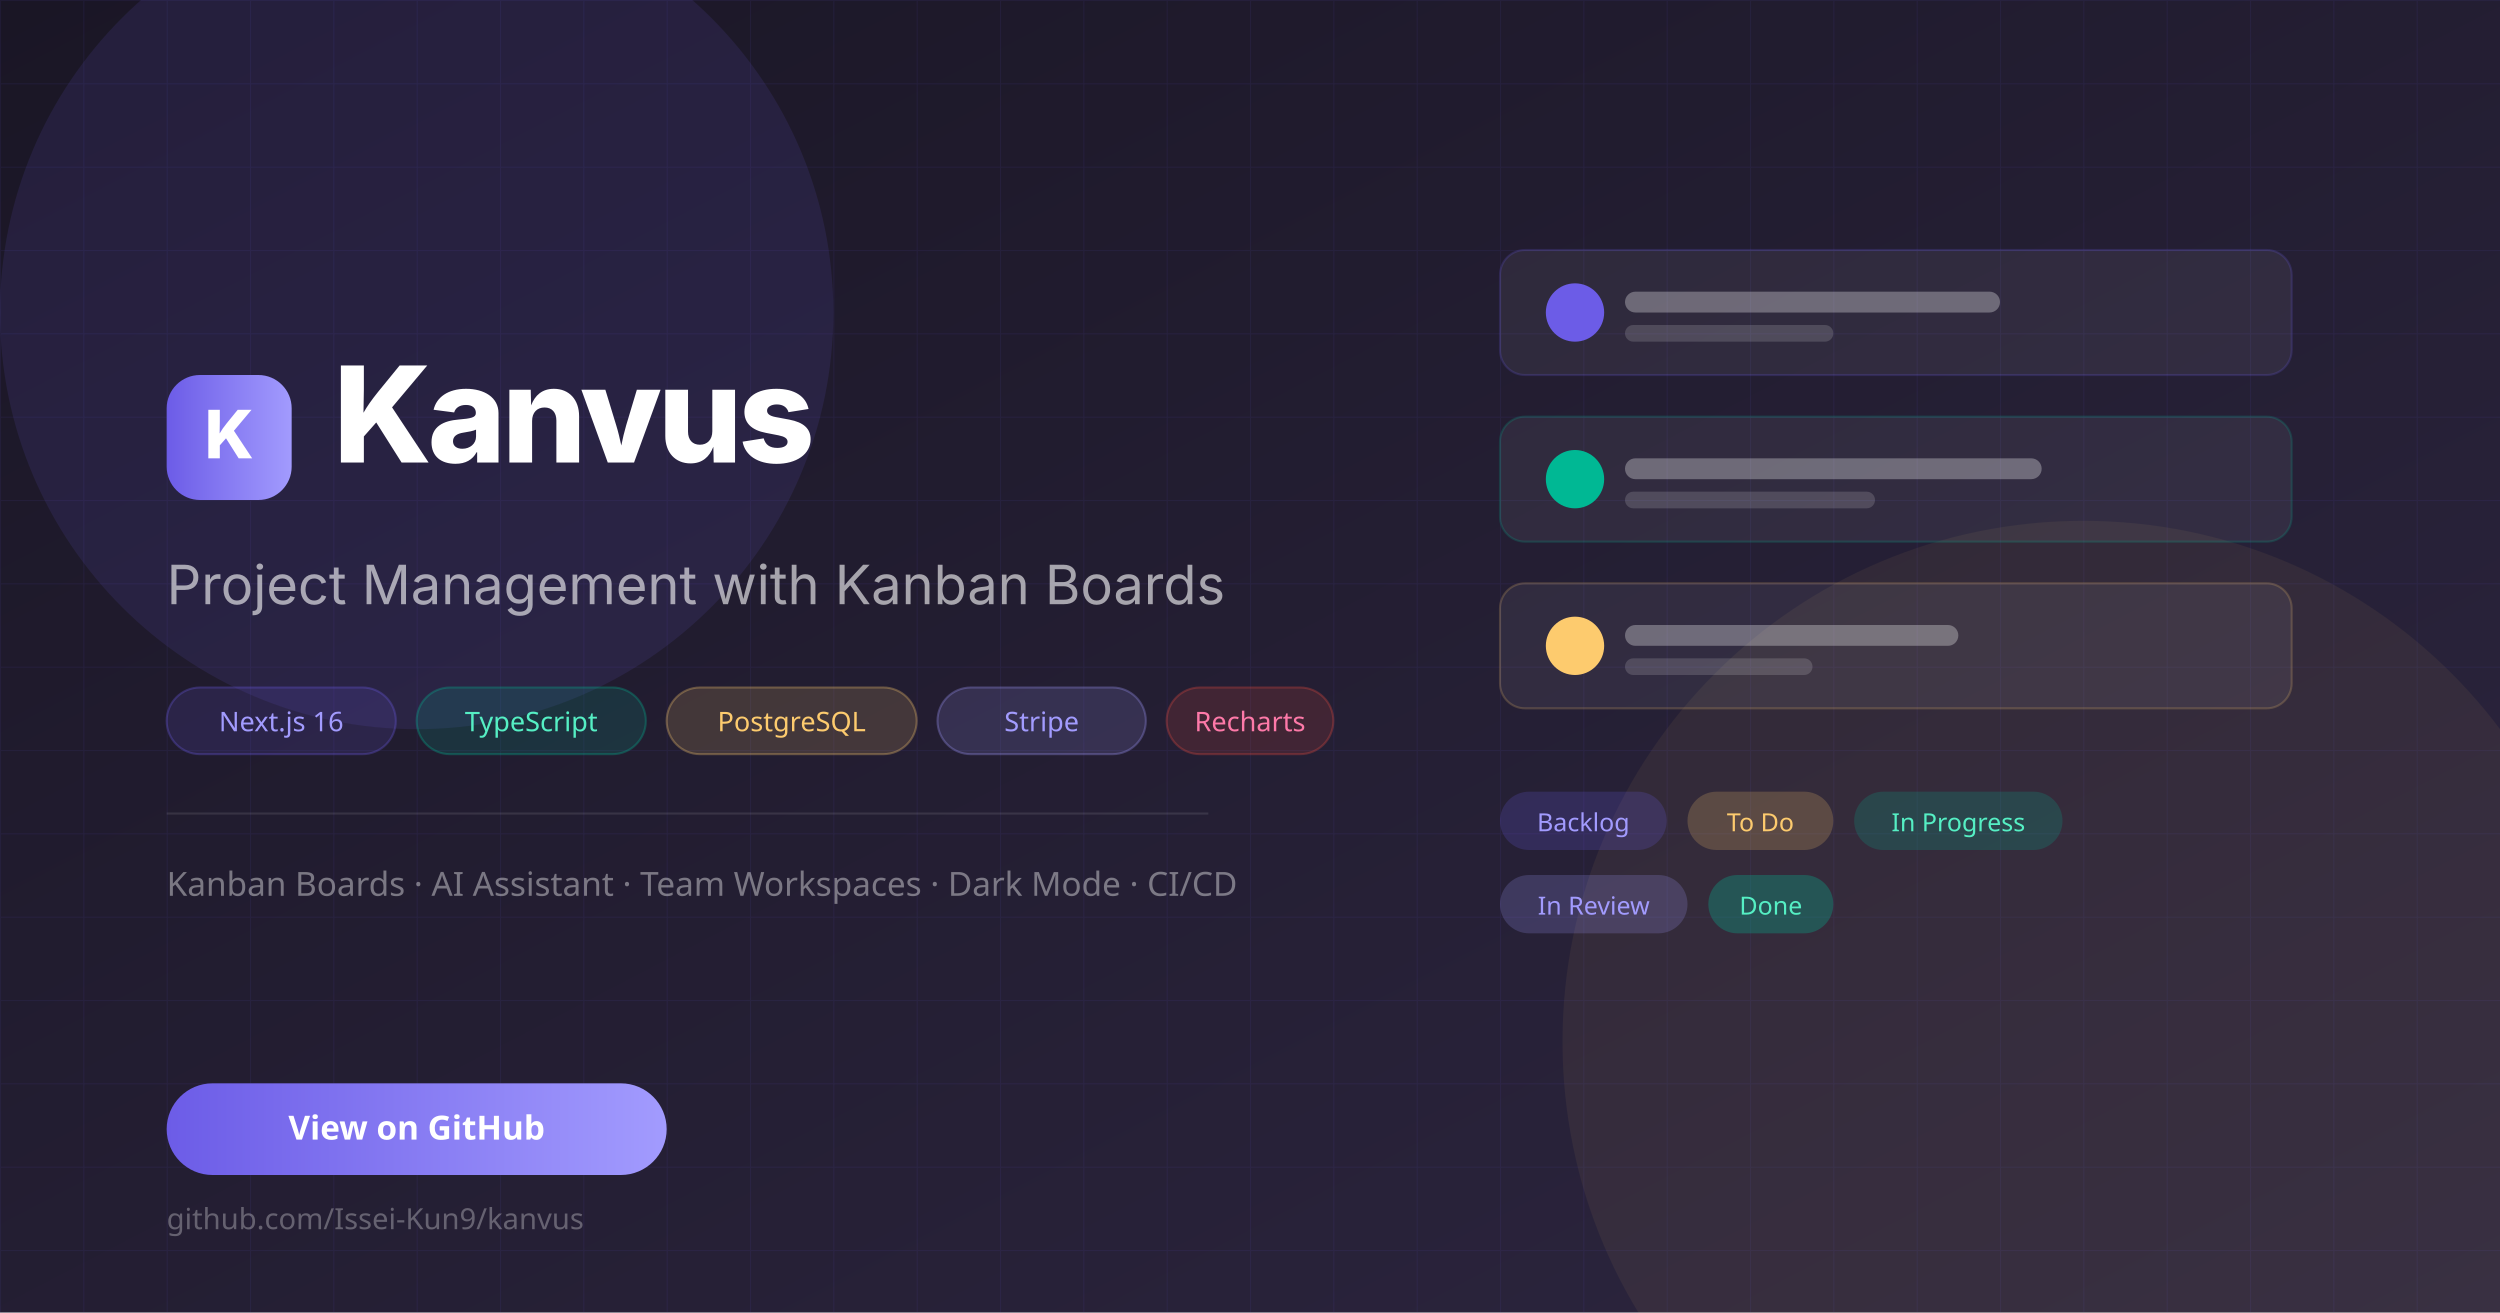
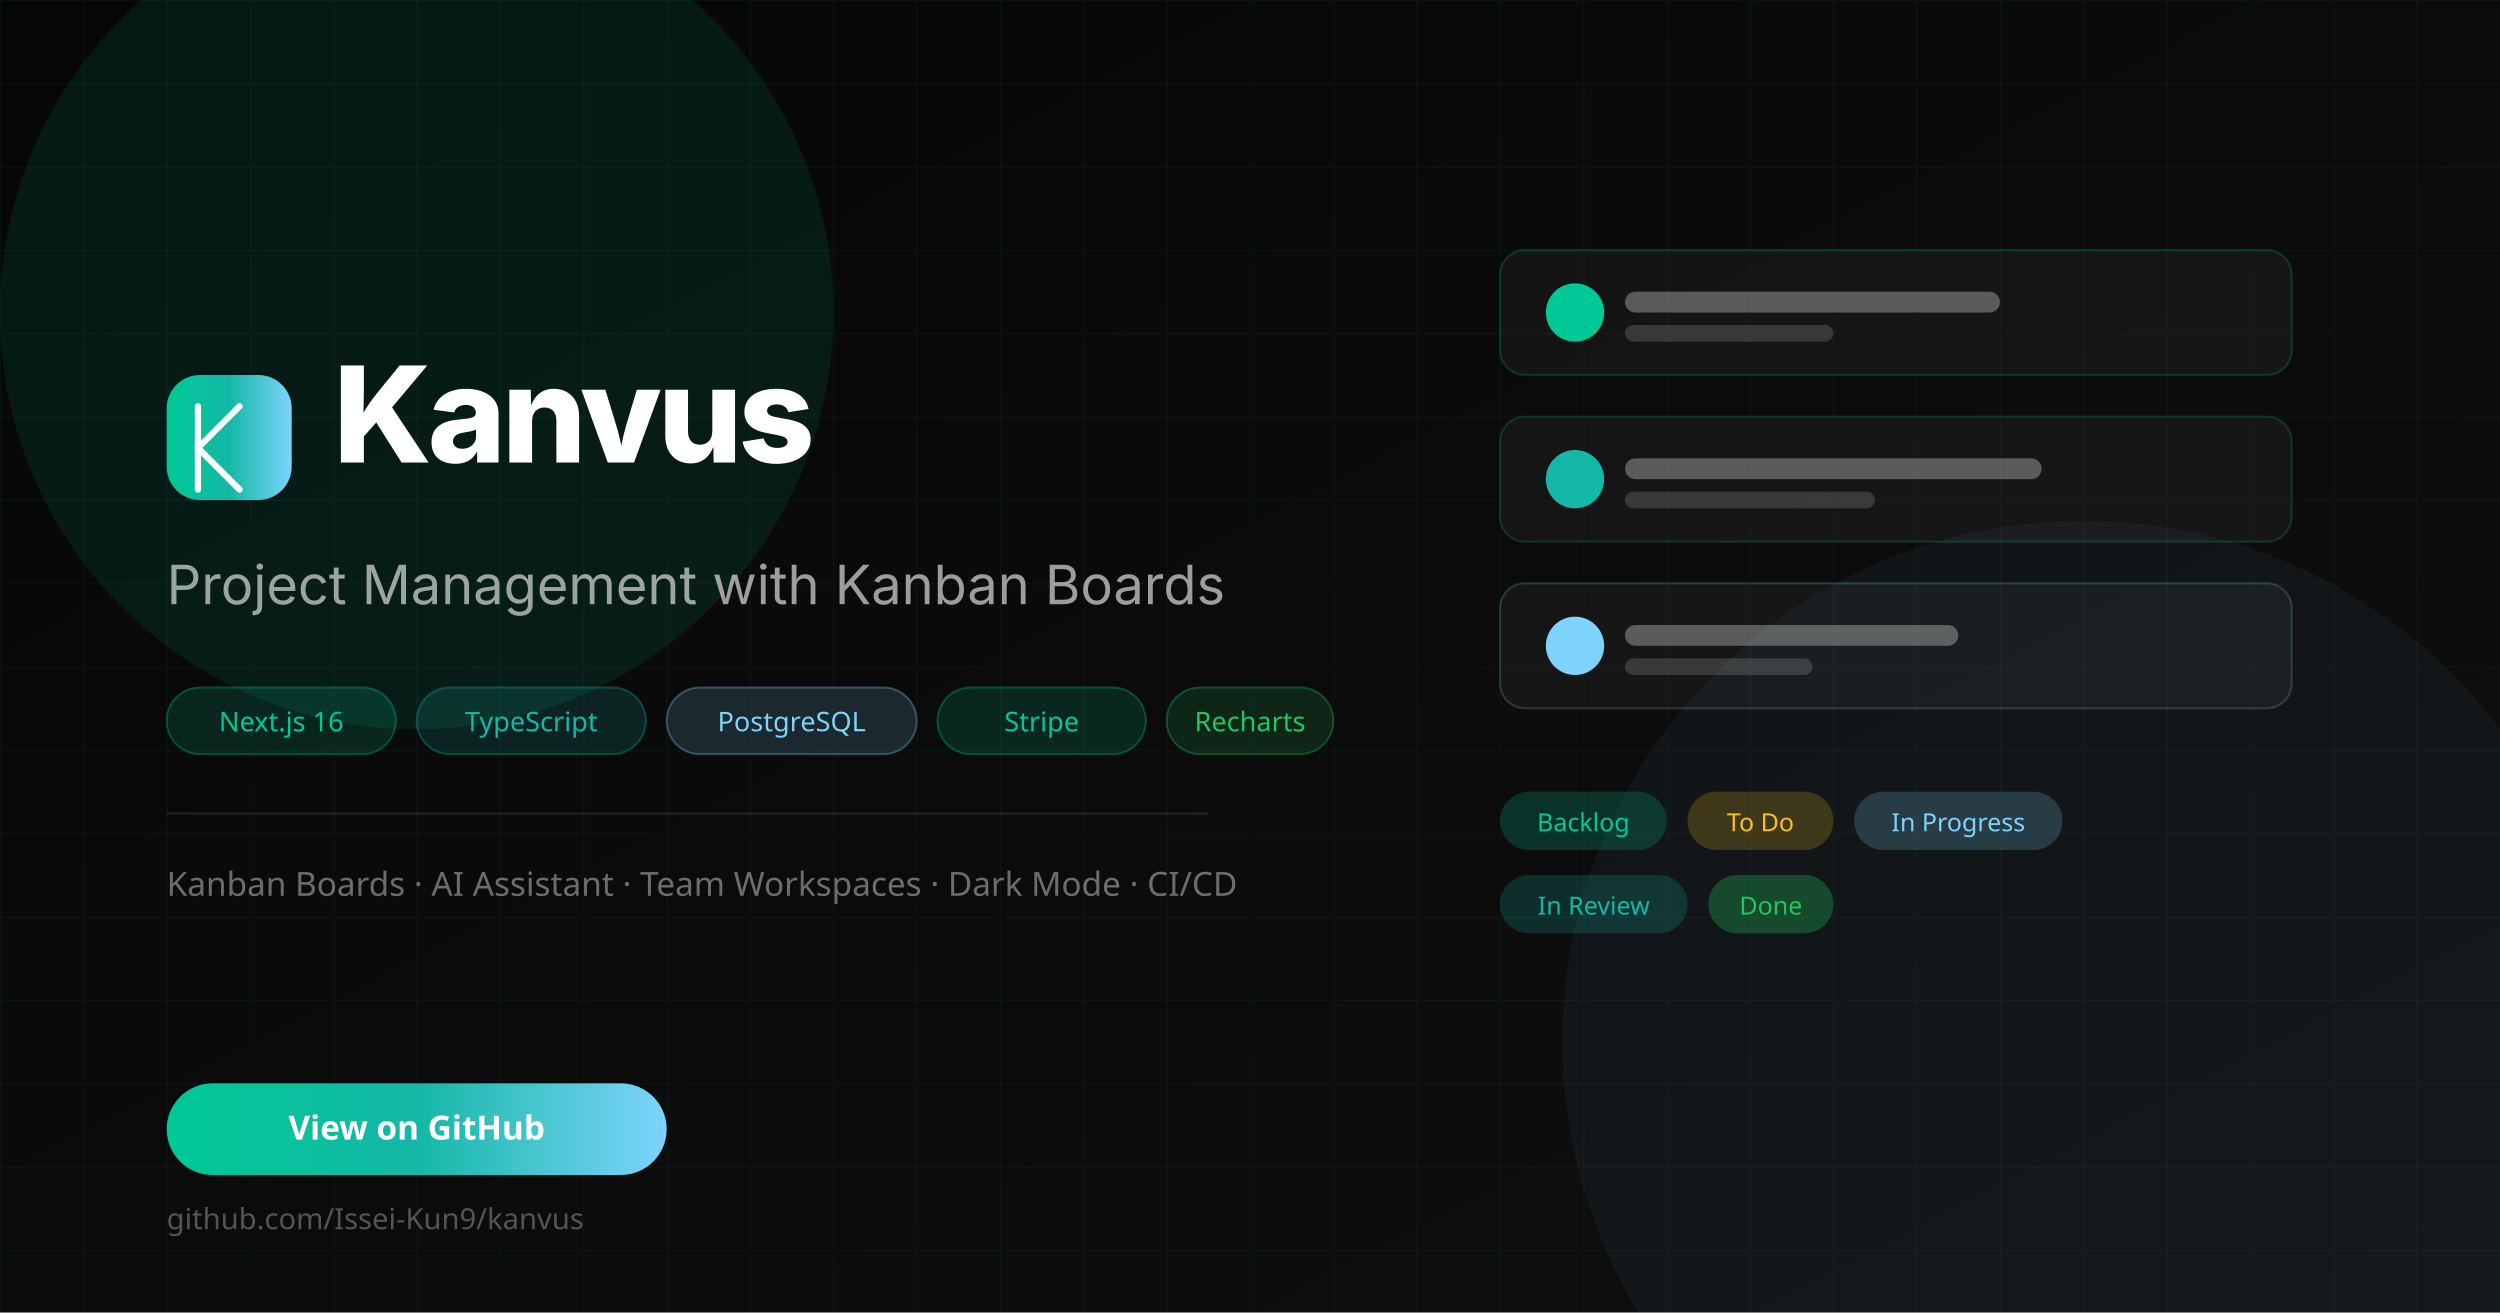
<svg xmlns="http://www.w3.org/2000/svg" width="1200" height="630">
  <defs>
    <linearGradient id="bg" x1="0%" y1="0%" x2="100%" y2="100%">
-       <stop offset="0%" style="stop-color:#1a1625;stop-opacity:1" />
-       <stop offset="100%" style="stop-color:#2d2640;stop-opacity:1" />
+       <stop offset="0%" style="stop-color:#060606;stop-opacity:1" />
+       <stop offset="100%" style="stop-color:#101010;stop-opacity:1" />
    </linearGradient>
    <linearGradient id="accent" x1="0%" y1="0%" x2="100%" y2="0%">
-       <stop offset="0%" style="stop-color:#6c5ce7;stop-opacity:1" />
-       <stop offset="100%" style="stop-color:#a29bfe;stop-opacity:1" />
+       <stop offset="0%" style="stop-color:#00C896;stop-opacity:1" />
+       <stop offset="50%" style="stop-color:#14B8A6;stop-opacity:1" />
+       <stop offset="100%" style="stop-color:#7DD3FC;stop-opacity:1" />
    </linearGradient>
  </defs>
  <rect width="1200" height="630" fill="url(#bg)" />
  <defs>
    <pattern id="grid" width="40" height="40" patternUnits="userSpaceOnUse">
-       <path d="M 40 0 L 0 0 0 40" fill="none" stroke="rgba(108,92,231,0.08)" stroke-width="1" />
+       <path d="M 40 0 L 0 0 0 40" fill="none" stroke="rgba(0,200,150,0.06)" stroke-width="1" />
    </pattern>
  </defs>
  <rect width="1200" height="630" fill="url(#grid)" />
-   <circle cx="200" cy="150" r="200" fill="rgba(108,92,231,0.12)" />
-   <circle cx="1000" cy="500" r="250" fill="rgba(253,203,110,0.06)" />
-   <rect x="720" y="120" width="380" height="60" rx="12" fill="rgba(255,255,255,0.06)" stroke="rgba(108,92,231,0.2)" stroke-width="1" />
-   <circle cx="756" cy="150" r="14" fill="#6c5ce7" />
+   <circle cx="200" cy="150" r="200" fill="rgba(0,200,150,0.1)" />
+   <circle cx="1000" cy="500" r="250" fill="rgba(125,211,252,0.05)" />
+   <rect x="720" y="120" width="380" height="60" rx="12" fill="rgba(255,255,255,0.04)" stroke="rgba(0,200,150,0.2)" stroke-width="1" />
+   <circle cx="756" cy="150" r="14" fill="#00C896" />
  <rect x="780" y="140" width="180" height="10" rx="5" fill="rgba(255,255,255,0.3)" />
  <rect x="780" y="156" width="100" height="8" rx="4" fill="rgba(255,255,255,0.15)" />
-   <rect x="720" y="200" width="380" height="60" rx="12" fill="rgba(255,255,255,0.06)" stroke="rgba(0,184,148,0.2)" stroke-width="1" />
-   <circle cx="756" cy="230" r="14" fill="#00b894" />
+   <rect x="720" y="200" width="380" height="60" rx="12" fill="rgba(255,255,255,0.04)" stroke="rgba(20,184,166,0.2)" stroke-width="1" />
+   <circle cx="756" cy="230" r="14" fill="#14B8A6" />
  <rect x="780" y="220" width="200" height="10" rx="5" fill="rgba(255,255,255,0.3)" />
  <rect x="780" y="236" width="120" height="8" rx="4" fill="rgba(255,255,255,0.15)" />
-   <rect x="720" y="280" width="380" height="60" rx="12" fill="rgba(255,255,255,0.06)" stroke="rgba(253,203,110,0.2)" stroke-width="1" />
-   <circle cx="756" cy="310" r="14" fill="#fdcb6e" />
+   <rect x="720" y="280" width="380" height="60" rx="12" fill="rgba(255,255,255,0.04)" stroke="rgba(125,211,252,0.2)" stroke-width="1" />
+   <circle cx="756" cy="310" r="14" fill="#7DD3FC" />
  <rect x="780" y="300" width="160" height="10" rx="5" fill="rgba(255,255,255,0.3)" />
  <rect x="780" y="316" width="90" height="8" rx="4" fill="rgba(255,255,255,0.15)" />
-   <rect x="720" y="380" width="80" height="28" rx="14" fill="rgba(108,92,231,0.2)" />
-   <text x="760" y="399" font-family="system-ui, sans-serif" font-size="12" fill="#a29bfe" text-anchor="middle">Backlog</text>
-   <rect x="810" y="380" width="70" height="28" rx="14" fill="rgba(253,203,110,0.2)" />
-   <text x="845" y="399" font-family="system-ui, sans-serif" font-size="12" fill="#fdcb6e" text-anchor="middle">To Do</text>
-   <rect x="890" y="380" width="100" height="28" rx="14" fill="rgba(0,184,148,0.2)" />
-   <text x="940" y="399" font-family="system-ui, sans-serif" font-size="12" fill="#55efc4" text-anchor="middle">In Progress</text>
-   <rect x="720" y="420" width="90" height="28" rx="14" fill="rgba(162,155,254,0.2)" />
-   <text x="765" y="439" font-family="system-ui, sans-serif" font-size="12" fill="#a29bfe" text-anchor="middle">In Review</text>
-   <rect x="820" y="420" width="60" height="28" rx="14" fill="rgba(0,184,148,0.3)" />
-   <text x="850" y="439" font-family="system-ui, sans-serif" font-size="12" fill="#55efc4" text-anchor="middle">Done</text>
+   <rect x="720" y="380" width="80" height="28" rx="14" fill="rgba(0,200,150,0.2)" />
+   <text x="760" y="399" font-family="system-ui, sans-serif" font-size="12" fill="#00C896" text-anchor="middle">Backlog</text>
+   <rect x="810" y="380" width="70" height="28" rx="14" fill="rgba(251,191,36,0.2)" />
+   <text x="845" y="399" font-family="system-ui, sans-serif" font-size="12" fill="#FBBF24" text-anchor="middle">To Do</text>
+   <rect x="890" y="380" width="100" height="28" rx="14" fill="rgba(125,211,252,0.2)" />
+   <text x="940" y="399" font-family="system-ui, sans-serif" font-size="12" fill="#7DD3FC" text-anchor="middle">In Progress</text>
+   <rect x="720" y="420" width="90" height="28" rx="14" fill="rgba(20,184,166,0.2)" />
+   <text x="765" y="439" font-family="system-ui, sans-serif" font-size="12" fill="#14B8A6" text-anchor="middle">In Review</text>
+   <rect x="820" y="420" width="60" height="28" rx="14" fill="rgba(34,197,94,0.3)" />
+   <text x="850" y="439" font-family="system-ui, sans-serif" font-size="12" fill="#22C55E" text-anchor="middle">Done</text>
  <rect x="80" y="180" width="60" height="60" rx="16" fill="url(#accent)" />
-   <text x="110" y="220" font-family="system-ui, -apple-system, sans-serif" font-size="32" font-weight="800" fill="white" text-anchor="middle">K</text>
+   <g fill="none" stroke="white" stroke-width="3" stroke-linecap="round" stroke-linejoin="round">
+     <line x1="95" y1="195" x2="95" y2="235" />
+     <line x1="95" y1="215" x2="115" y2="195" />
+     <line x1="95" y1="215" x2="115" y2="235" />
+   </g>
  <text x="160" y="222" font-family="system-ui, -apple-system, sans-serif" font-size="64" font-weight="800" fill="white" letter-spacing="-2">Kanvus</text>
  <text x="80" y="290" font-family="system-ui, -apple-system, sans-serif" font-size="26" font-weight="400" fill="rgba(255,255,255,0.6)">Project Management with Kanban Boards</text>
-   <rect x="80" y="330" width="110" height="32" rx="16" fill="rgba(108,92,231,0.15)" stroke="rgba(108,92,231,0.3)" stroke-width="1" />
-   <text x="135" y="351" font-family="system-ui, sans-serif" font-size="13" fill="#a29bfe" text-anchor="middle">Next.js 16</text>
-   <rect x="200" y="330" width="110" height="32" rx="16" fill="rgba(0,184,148,0.15)" stroke="rgba(0,184,148,0.3)" stroke-width="1" />
-   <text x="255" y="351" font-family="system-ui, sans-serif" font-size="13" fill="#55efc4" text-anchor="middle">TypeScript</text>
-   <rect x="320" y="330" width="120" height="32" rx="16" fill="rgba(253,203,110,0.15)" stroke="rgba(253,203,110,0.3)" stroke-width="1" />
-   <text x="380" y="351" font-family="system-ui, sans-serif" font-size="13" fill="#fdcb6e" text-anchor="middle">PostgreSQL</text>
-   <rect x="450" y="330" width="100" height="32" rx="16" fill="rgba(162,155,254,0.15)" stroke="rgba(162,155,254,0.3)" stroke-width="1" />
-   <text x="500" y="351" font-family="system-ui, sans-serif" font-size="13" fill="#a29bfe" text-anchor="middle">Stripe</text>
-   <rect x="560" y="330" width="80" height="32" rx="16" fill="rgba(231,76,60,0.15)" stroke="rgba(231,76,60,0.3)" stroke-width="1" />
-   <text x="600" y="351" font-family="system-ui, sans-serif" font-size="13" fill="#fd79a8" text-anchor="middle">Recharts</text>
+   <rect x="80" y="330" width="110" height="32" rx="16" fill="rgba(0,200,150,0.15)" stroke="rgba(0,200,150,0.3)" stroke-width="1" />
+   <text x="135" y="351" font-family="system-ui, sans-serif" font-size="13" fill="#00C896" text-anchor="middle">Next.js 16</text>
+   <rect x="200" y="330" width="110" height="32" rx="16" fill="rgba(20,184,166,0.15)" stroke="rgba(20,184,166,0.3)" stroke-width="1" />
+   <text x="255" y="351" font-family="system-ui, sans-serif" font-size="13" fill="#14B8A6" text-anchor="middle">TypeScript</text>
+   <rect x="320" y="330" width="120" height="32" rx="16" fill="rgba(125,211,252,0.15)" stroke="rgba(125,211,252,0.3)" stroke-width="1" />
+   <text x="380" y="351" font-family="system-ui, sans-serif" font-size="13" fill="#7DD3FC" text-anchor="middle">PostgreSQL</text>
+   <rect x="450" y="330" width="100" height="32" rx="16" fill="rgba(0,200,150,0.15)" stroke="rgba(0,200,150,0.3)" stroke-width="1" />
+   <text x="500" y="351" font-family="system-ui, sans-serif" font-size="13" fill="#00C896" text-anchor="middle">Stripe</text>
+   <rect x="560" y="330" width="80" height="32" rx="16" fill="rgba(34,197,94,0.15)" stroke="rgba(34,197,94,0.3)" stroke-width="1" />
+   <text x="600" y="351" font-family="system-ui, sans-serif" font-size="13" fill="#22C55E" text-anchor="middle">Recharts</text>
  <rect x="80" y="390" width="500" height="1" fill="rgba(255,255,255,0.1)" />
  <text x="80" y="430" font-family="system-ui, sans-serif" font-size="16" fill="rgba(255,255,255,0.4)">Kanban Boards  ·  AI Assistant  ·  Team Workspaces  ·  Dark Mode  ·  CI/CD</text>
  <rect x="80" y="520" width="240" height="44" rx="22" fill="url(#accent)" />
  <text x="200" y="547" font-family="system-ui, sans-serif" font-size="16" font-weight="600" fill="white" text-anchor="middle">View on GitHub</text>
  <text x="80" y="590" font-family="system-ui, sans-serif" font-size="14" fill="rgba(255,255,255,0.3)">github.com/Issei-Kun9/kanvus</text>
</svg>
